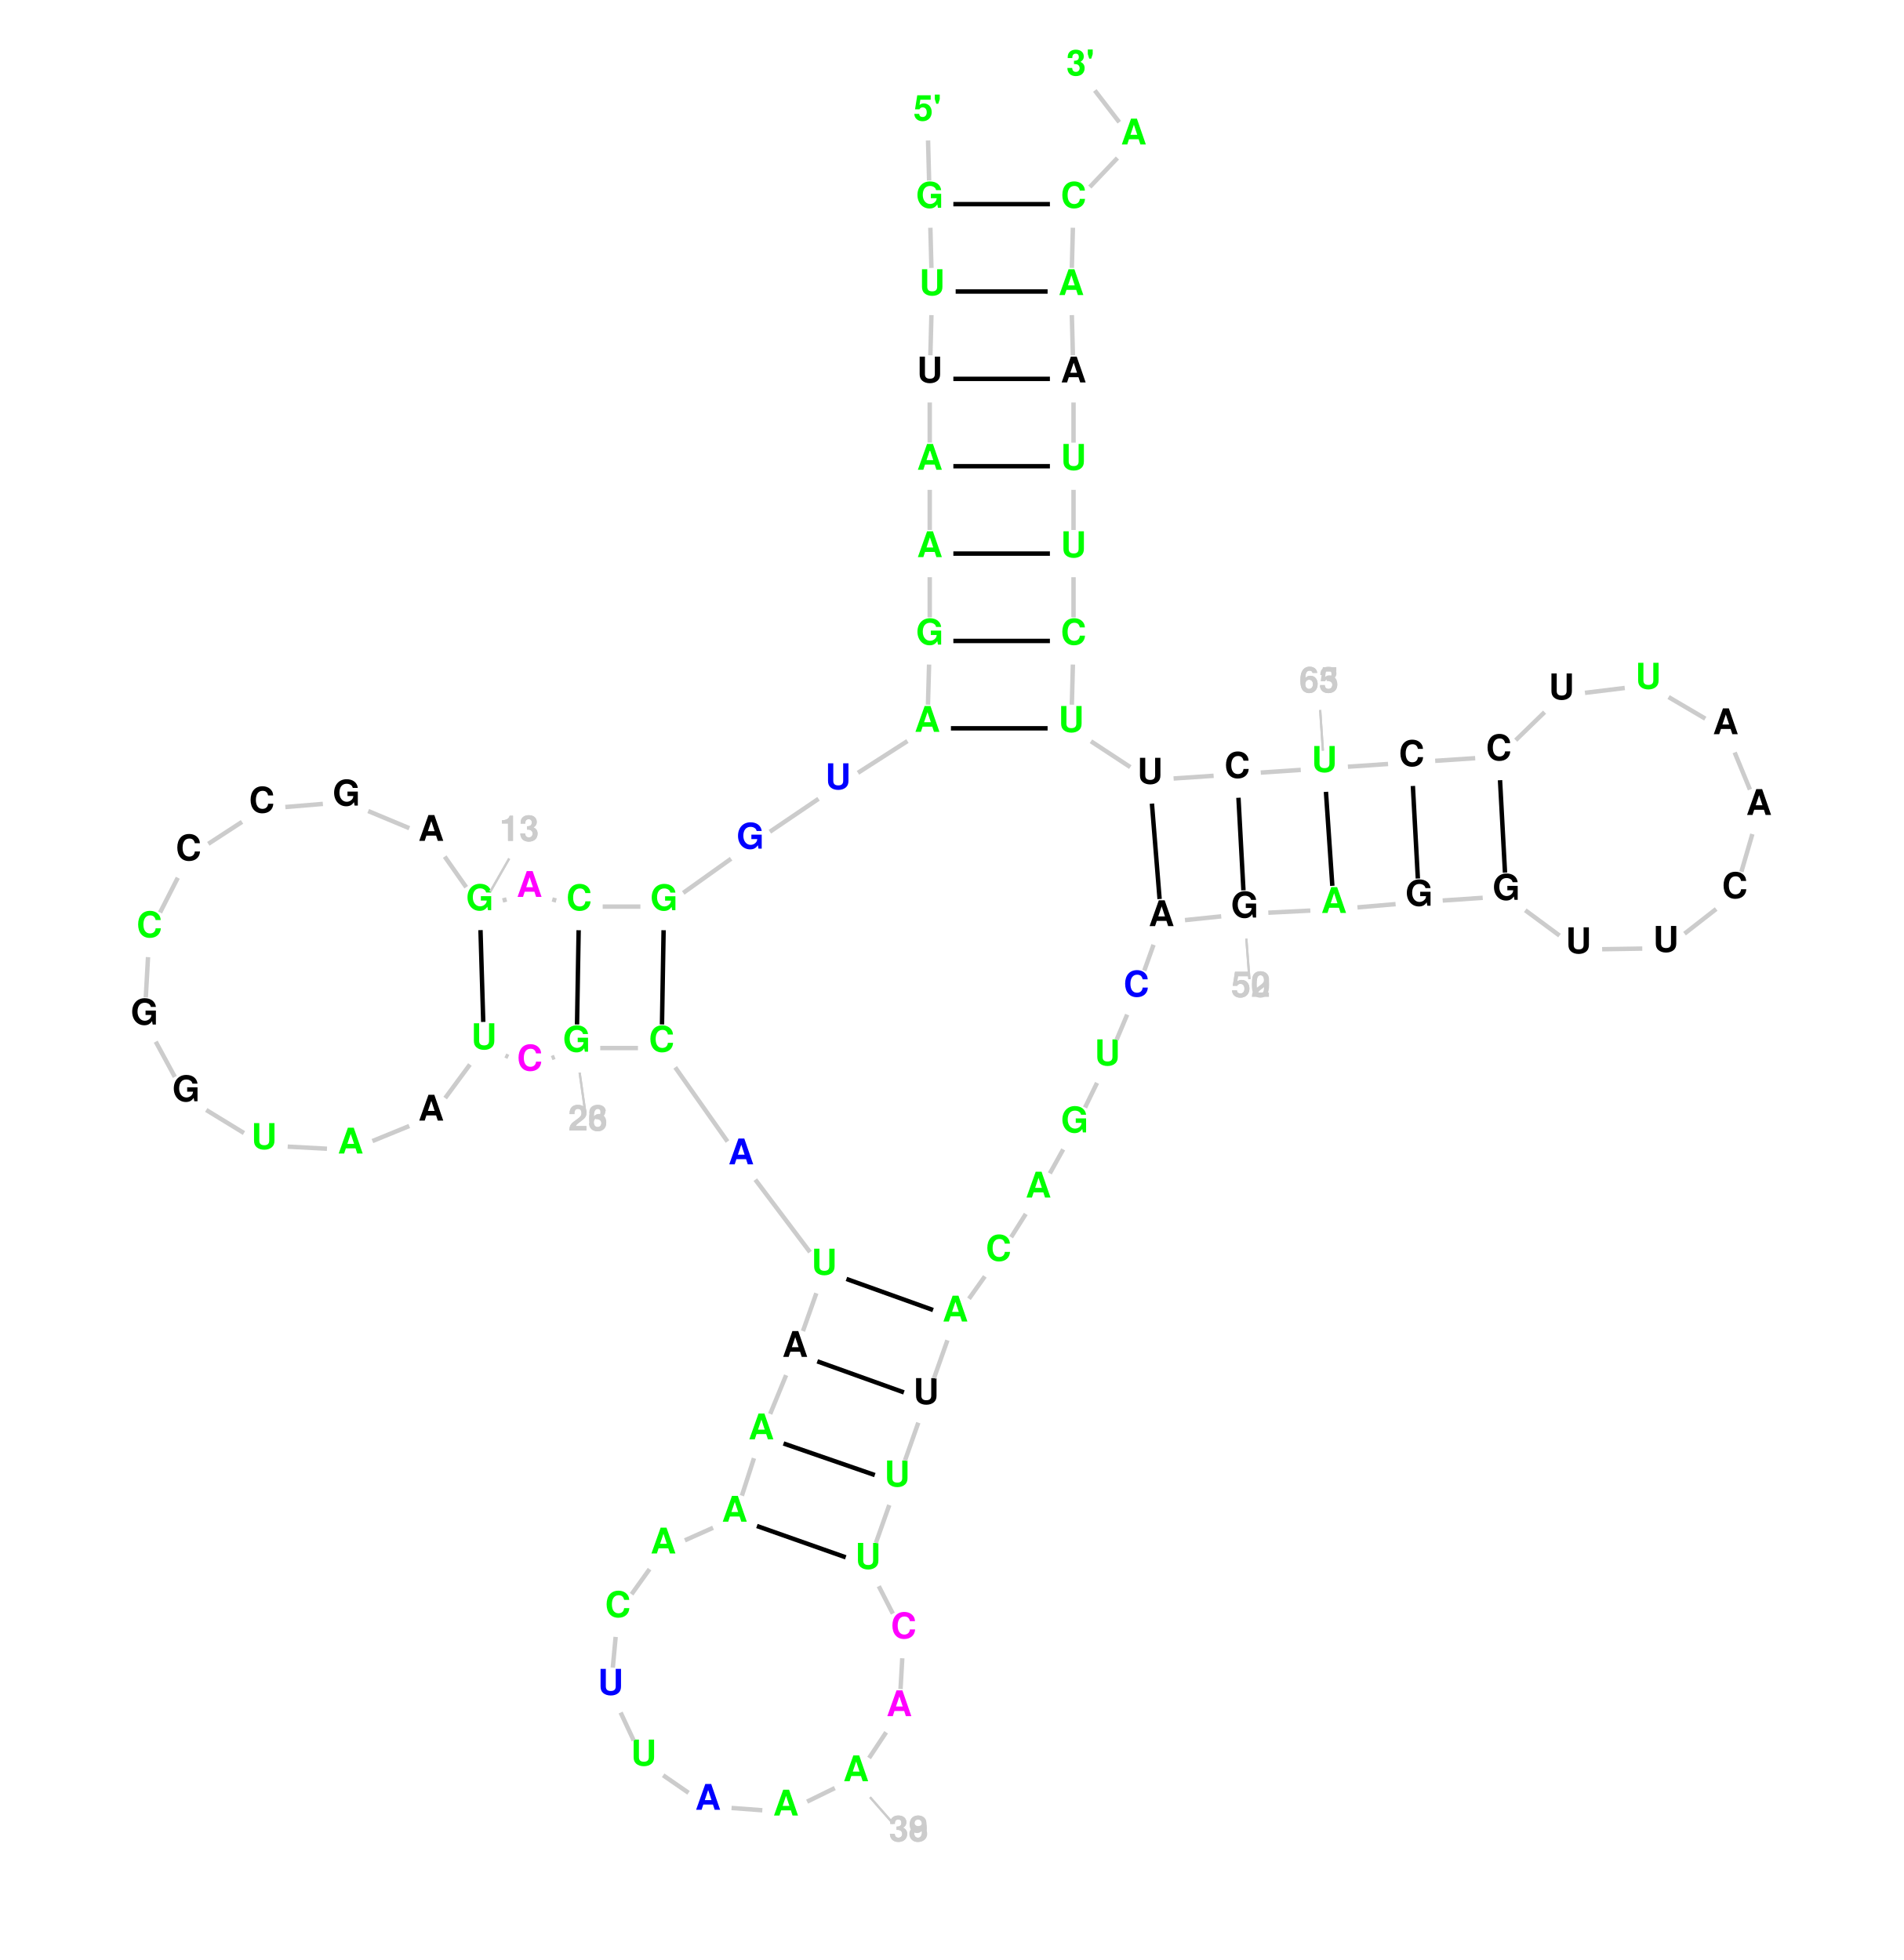
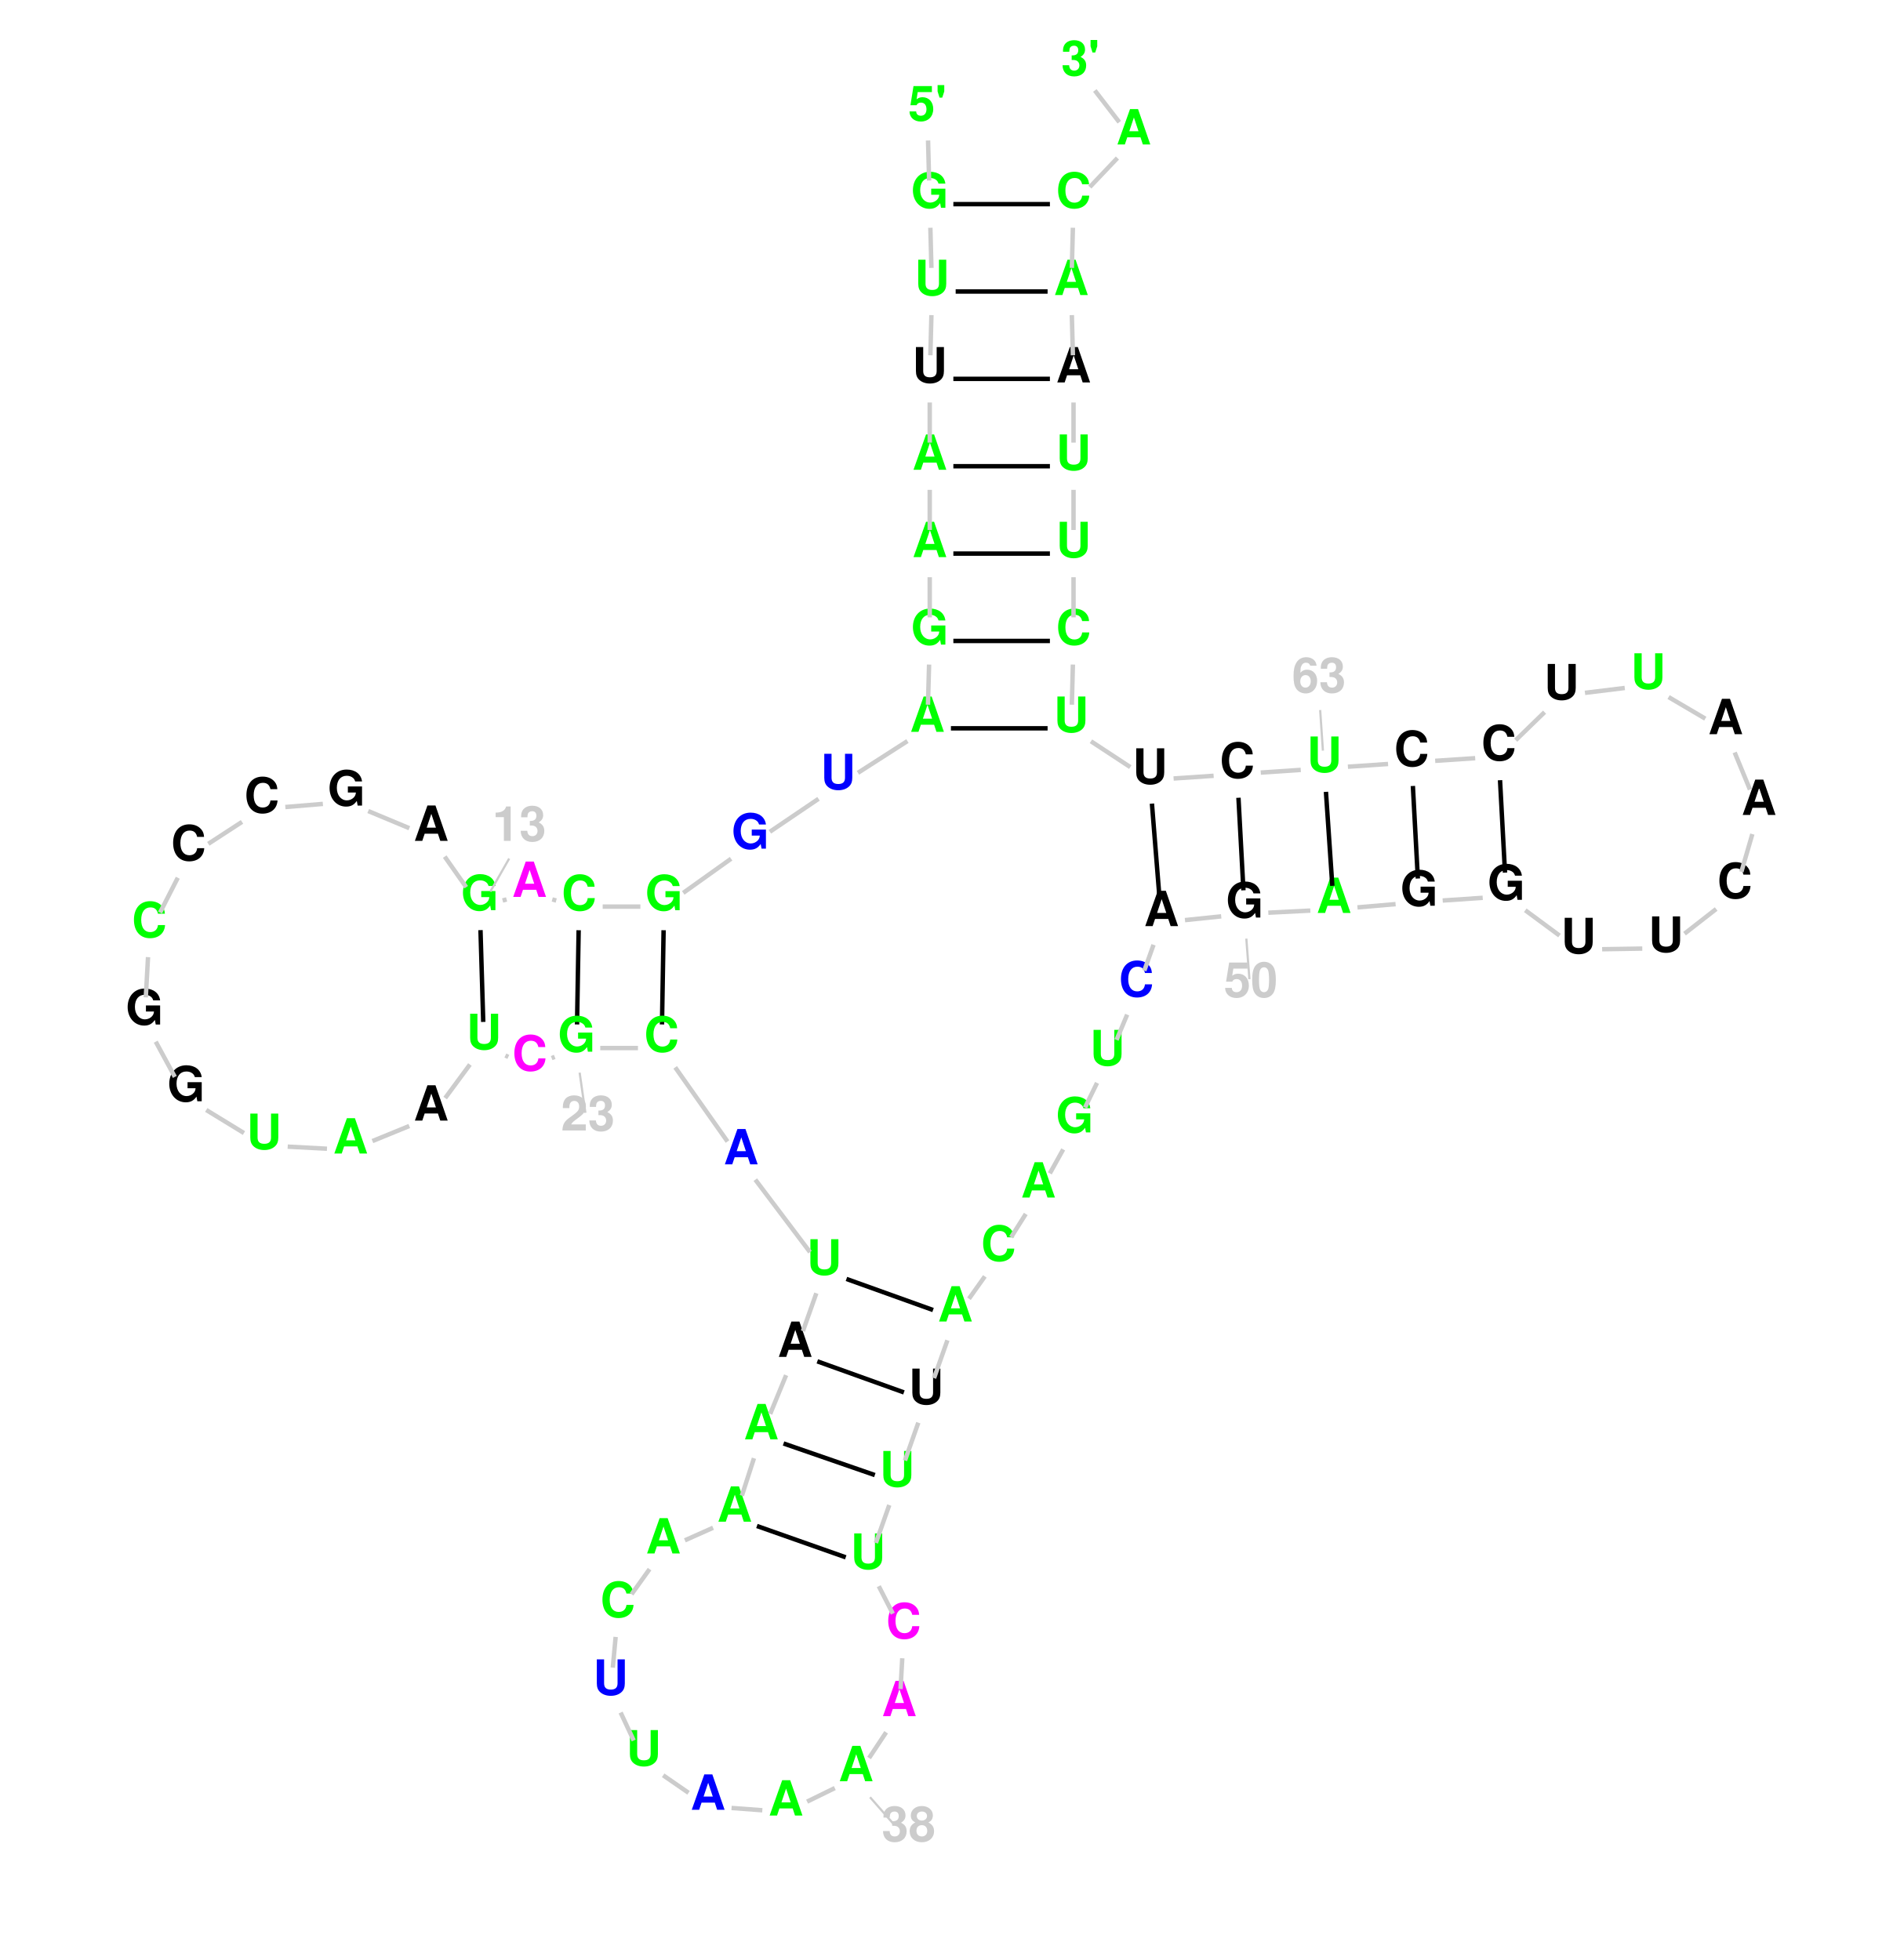
<svg xmlns="http://www.w3.org/2000/svg" width="658.713" height="678.453">
-   <g>
-     <style type="text/css">
+   <g id="r2dt-URS000061A10B_9606-M_LeuTAA">
+     <g>
+       <style type="text/css">

- 
- circle.red {stroke: rgb(255, 0, 255); fill: none; }
- circle.green {stroke: rgb(0, 255, 0); fill: none; }
- circle.blue {stroke: rgb(0, 0, 255); fill: none; }
- circle.black {stroke: rgb(0, 0, 0); fill: none; }
- circle.gray {stroke: rgb(204, 204, 204); fill: none; }
- circle.brown {stroke: rgb(211.65, 104.55, 30.6); fill: none; }
- line.red {stroke: rgb(255, 0, 255); stroke-width: 1.532; }
- line.green {stroke: rgb(0, 255, 0); stroke-width: 1.532; }
- line.blue {stroke: rgb(0, 0, 255); stroke-width: 1.532; }
- line.black {stroke: rgb(0, 0, 0); stroke-width: 1.532; }
- line.gray {stroke: rgb(204, 204, 204); stroke-width: 1.532; }
- line.brown {stroke: rgb(211.65, 104.55, 30.6); stroke-width: 1.532; }
- line {stroke: rgb(0, 0, 0); }
- text.red {fill: rgb(255, 0, 255); font-size: 12.26px; font-weight: bold; font-family: Helvetica; }
- text.green {fill: rgb(0, 255, 0); font-size: 12.26px; font-weight: bold; font-family: Helvetica; }
- text.blue {fill: rgb(0, 0, 255); font-size: 12.26px; font-weight: bold; font-family: Helvetica; }
- text.black {fill: rgb(0, 0, 0); font-size: 12.26px; font-weight: bold; font-family: Helvetica; }
- text.gray {fill: rgb(204, 204, 204); font-size: 12.26px; font-weight: bold; font-family: Helvetica; }
- text.brown {fill: rgb(211.65, 104.55, 30.6); font-size: 12.26px; font-weight: bold; font-family: Helvetica; }
- text {fill: rgb(0, 0, 0); font-size: 12.26px; font-weight: bold; font-family: Helvetica; text-anchor: middle; alignment-baseline: middle; }
- 
- .pseudoknot_connection{stroke-linecap: round; stroke-opacity: 0.2; stroke-width: 1.5; }
- .pseudoknot_segment1{stroke-linecap: round; stroke-opacity: 0.4; stroke-width: 12.26; }
- .pseudoknot_segment2{stroke-linecap: round; stroke-opacity: 0.4; stroke-width: 12.26; }
- line.numbering-line{stroke: rgb(204, 204, 204); stroke-width: 0.766; }
- line.predicted{stroke: rgb(0, 0, 0); stroke-dasharray: 2; }
- polyline{fill: none; stroke-linejoin: round; }
- sequential{visibility: hidden; }
- text.numbering-label{fill: rgb(204, 204, 204); }
+ #r2dt-URS000061A10B_9606-M_LeuTAA circle.red{stroke: rgb(255, 0, 255); fill: none; }#r2dt-URS000061A10B_9606-M_LeuTAA circle.green{stroke: rgb(0, 255, 0); fill: none; }#r2dt-URS000061A10B_9606-M_LeuTAA circle.blue{stroke: rgb(0, 0, 255); fill: none; }#r2dt-URS000061A10B_9606-M_LeuTAA circle.black{stroke: rgb(0, 0, 0); fill: none; }#r2dt-URS000061A10B_9606-M_LeuTAA circle.gray{stroke: rgb(204, 204, 204); fill: none; }#r2dt-URS000061A10B_9606-M_LeuTAA circle.brown{stroke: rgb(211.65, 104.55, 30.6); fill: none; }#r2dt-URS000061A10B_9606-M_LeuTAA line.red{stroke: rgb(255, 0, 255); stroke-width: 1.532; }#r2dt-URS000061A10B_9606-M_LeuTAA line.green{stroke: rgb(0, 255, 0); stroke-width: 1.532; }#r2dt-URS000061A10B_9606-M_LeuTAA line.blue{stroke: rgb(0, 0, 255); stroke-width: 1.532; }#r2dt-URS000061A10B_9606-M_LeuTAA line.black{stroke: rgb(0, 0, 0); stroke-width: 1.532; }#r2dt-URS000061A10B_9606-M_LeuTAA line.gray{stroke: rgb(204, 204, 204); stroke-width: 1.532; }#r2dt-URS000061A10B_9606-M_LeuTAA line.brown{stroke: rgb(211.65, 104.55, 30.6); stroke-width: 1.532; }#r2dt-URS000061A10B_9606-M_LeuTAA line{stroke: rgb(0, 0, 0); }#r2dt-URS000061A10B_9606-M_LeuTAA text.red{fill: rgb(255, 0, 255); font-size: 16.782px; font-weight: bold; font-family: Helvetica; }#r2dt-URS000061A10B_9606-M_LeuTAA text.green{fill: rgb(0, 255, 0); font-size: 16.782px; font-weight: bold; font-family: Helvetica; }#r2dt-URS000061A10B_9606-M_LeuTAA text.blue{fill: rgb(0, 0, 255); font-size: 16.782px; font-weight: bold; font-family: Helvetica; }#r2dt-URS000061A10B_9606-M_LeuTAA text.black{fill: rgb(0, 0, 0); font-size: 16.782px; font-weight: bold; font-family: Helvetica; }#r2dt-URS000061A10B_9606-M_LeuTAA text.gray{fill: rgb(204, 204, 204); font-size: 16.782px; font-weight: bold; font-family: Helvetica; }#r2dt-URS000061A10B_9606-M_LeuTAA text.brown{fill: rgb(211.65, 104.55, 30.6); font-size: 16.782px; font-weight: bold; font-family: Helvetica; }#r2dt-URS000061A10B_9606-M_LeuTAA text{fill: rgb(0, 0, 0); font-size: 16.782px; font-weight: bold; font-family: Helvetica; text-anchor: middle; alignment-baseline: middle; }#r2dt-URS000061A10B_9606-M_LeuTAA .pseudoknot_connection{stroke-linecap: round; stroke-opacity: 0.2; stroke-width: 1.5; }#r2dt-URS000061A10B_9606-M_LeuTAA .pseudoknot_segment1{stroke-linecap: round; stroke-opacity: 0.4; stroke-width: 12.26; }#r2dt-URS000061A10B_9606-M_LeuTAA .pseudoknot_segment2{stroke-linecap: round; stroke-opacity: 0.4; stroke-width: 12.26; }#r2dt-URS000061A10B_9606-M_LeuTAA .sequential{visibility: hidden; }#r2dt-URS000061A10B_9606-M_LeuTAA line.numbering-line{stroke: rgb(204, 204, 204); stroke-width: 0.766; }#r2dt-URS000061A10B_9606-M_LeuTAA line.predicted{stroke: rgb(0, 0, 0); stroke-dasharray: 2; }#r2dt-URS000061A10B_9606-M_LeuTAA polyline{fill: none; stroke-linejoin: round; }#r2dt-URS000061A10B_9606-M_LeuTAA text.numbering-label{fill: rgb(204, 204, 204); }

</style>
-   </g>
-   <g>
-     <text x="320.954" y="41.685" class="green">5'</text>
-   </g>
-   <g>
-     <text x="321.753" y="71.891" class="green">G</text>
-   </g>
-   <g>
-     <line x1="329.926" y1="70.665" x2="363.339" y2="70.665" class="black" />
-   </g>
-   <g>
-     <text x="322.553" y="102.131" class="green">U</text>
-   </g>
-   <g>
-     <line x1="330.726" y1="100.905" x2="362.539" y2="100.905" class="black" />
-   </g>
-   <g>
-     <text x="321.753" y="132.371" class="black">U</text>
-   </g>
-   <g>
-     <line x1="329.926" y1="131.145" x2="363.339" y2="131.145" class="black" />
-   </g>
-   <g>
-     <text x="321.753" y="162.611" class="green">A</text>
-   </g>
-   <g>
-     <line x1="329.926" y1="161.385" x2="363.339" y2="161.385" class="black" />
-   </g>
-   <g>
-     <text x="321.753" y="192.851" class="green">A</text>
-   </g>
-   <g>
-     <line x1="329.926" y1="191.625" x2="363.339" y2="191.625" class="black" />
-   </g>
-   <g>
-     <text x="321.753" y="223.091" class="green">G</text>
-   </g>
-   <g>
-     <line x1="329.926" y1="221.865" x2="363.339" y2="221.865" class="black" />
-   </g>
-   <g>
-     <text x="320.913" y="253.331" class="green">A</text>
-   </g>
-   <g>
-     <line x1="329.086" y1="252.105" x2="362.539" y2="252.105" class="black" />
-   </g>
-   <g>
-     <text x="290.034" y="273.152" class="blue">U</text>
-   </g>
-   <g>
-     <text x="259.655" y="293.729" class="blue">G</text>
-   </g>
-   <g>
-     <text x="229.793" y="315.051" class="green">G</text>
-   </g>
-   <g>
-     <line x1="229.652" y1="321.997" x2="229.093" y2="354.613" class="black" />
-   </g>
-   <g>
-     <text x="200.393" y="315.051" class="green">C</text>
-   </g>
-   <g>
-     <line x1="200.252" y1="321.997" x2="199.693" y2="354.613" class="black" />
-   </g>
-   <g>
-     <text x="183.221" y="310.465" class="red">A</text>
-   </g>
-   <g>
-     <text x="166.04" y="315.017" class="green">G</text>
-   </g>
-   <g>
-     <line x1="166.284" y1="321.961" x2="167.236" y2="353.742" class="black" />
-   </g>
-   <g>
-     <text x="179.708" y="291.057" class="numbering-label sequential">13</text>
-   </g>
-   <g>
-     <text x="179.708" y="291.057" class="numbering-label template">13</text>
-   </g>
-   <g>
-     <line x1="169.685" y1="308.628" x2="176.212" y2="297.187" class="numbering-line sequential" />
-   </g>
-   <g>
-     <line x1="169.685" y1="308.628" x2="176.212" y2="297.187" class="numbering-line template" />
-   </g>
-   <g>
-     <text x="149.2" y="291.057" class="black">A</text>
-   </g>
-   <g>
-     <text x="119.88" y="278.817" class="black">G</text>
-   </g>
-   <g>
-     <text x="90.6" y="281.257" class="black">C</text>
-   </g>
-   <g>
-     <text x="65.24" y="297.777" class="black">C</text>
-   </g>
-   <g>
-     <text x="51.68" y="324.377" class="green">C</text>
-   </g>
-   <g>
-     <text x="50" y="354.617" class="black">G</text>
-   </g>
-   <g>
-     <text x="64.4" y="381.177" class="black">G</text>
-   </g>
-   <g>
-     <text x="91.4" y="397.697" class="green">U</text>
-   </g>
-   <g>
-     <text x="121.32" y="399.297" class="green">A</text>
-   </g>
-   <g>
-     <text x="149.2" y="387.897" class="black">A</text>
-   </g>
-   <g>
-     <text x="167.48" y="363.137" class="green">U</text>
-   </g>
-   <g>
-     <text x="183.327" y="370.534" class="red">C</text>
-   </g>
-   <g>
-     <text x="199.553" y="364.011" class="green">G</text>
-   </g>
-   <g>
-     <text x="203.457" y="391.318" class="numbering-label sequential">26</text>
-   </g>
-   <g>
-     <text x="203.457" y="391.318" class="numbering-label template">23</text>
-   </g>
-   <g>
-     <line x1="200.594" y1="371.293" x2="202.58" y2="385.188" class="numbering-line sequential" />
-   </g>
-   <g>
-     <line x1="200.594" y1="371.293" x2="202.58" y2="385.188" class="numbering-line template" />
-   </g>
-   <g>
-     <text x="228.953" y="364.011" class="green">C</text>
-   </g>
-   <g>
-     <text x="256.473" y="403.043" class="blue">A</text>
-   </g>
-   <g>
-     <text x="285.233" y="441.171" class="green">U</text>
-   </g>
-   <g>
-     <line x1="292.925" y1="442.706" x2="322.9" y2="453.464" class="black" />
-   </g>
-   <g>
-     <text x="275.153" y="469.691" class="black">A</text>
-   </g>
-   <g>
-     <line x1="282.845" y1="471.226" x2="312.82" y2="481.984" class="black" />
-   </g>
-   <g>
-     <text x="263.433" y="498.211" class="green">A</text>
-   </g>
-   <g>
-     <line x1="271.156" y1="499.658" x2="302.749" y2="510.592" class="black" />
-   </g>
-   <g>
-     <text x="254.233" y="526.731" class="green">A</text>
-   </g>
-   <g>
-     <line x1="261.941" y1="528.223" x2="292.685" y2="539.066" class="black" />
-   </g>
-   <g>
-     <text x="229.549" y="537.738" class="green">A</text>
-   </g>
-   <g>
-     <text x="213.808" y="559.707" class="green">C</text>
-   </g>
-   <g>
-     <text x="211.32" y="586.619" class="blue">U</text>
-   </g>
-   <g>
-     <text x="222.768" y="611.101" class="green">U</text>
-   </g>
-   <g>
-     <text x="245.015" y="626.448" class="blue">A</text>
-   </g>
-   <g>
-     <text x="271.967" y="628.453" class="green">A</text>
-   </g>
-   <g>
-     <text x="296.24" y="616.569" class="green">A</text>
-   </g>
-   <g>
-     <text x="314.431" y="637.307" class="numbering-label sequential">39</text>
-   </g>
-   <g>
-     <text x="314.431" y="637.307" class="numbering-label template">38</text>
-   </g>
-   <g>
-     <line x1="301.091" y1="622.099" x2="309.054" y2="631.177" class="numbering-line sequential" />
-   </g>
-   <g>
-     <line x1="301.091" y1="622.099" x2="309.054" y2="631.177" class="numbering-line template" />
-   </g>
-   <g>
-     <text x="311.186" y="594.051" class="red">A</text>
-   </g>
-   <g>
-     <text x="312.709" y="567.068" class="red">C</text>
-   </g>
-   <g>
-     <text x="300.393" y="543.011" class="green">U</text>
-   </g>
-   <g>
-     <text x="310.473" y="514.491" class="green">U</text>
-   </g>
-   <g>
-     <text x="320.513" y="485.971" class="black">U</text>
-   </g>
-   <g>
-     <text x="330.593" y="457.451" class="green">A</text>
-   </g>
-   <g>
-     <text x="345.557" y="436.384" class="green">C</text>
-   </g>
-   <g>
-     <text x="359.345" y="414.529" class="green">A</text>
-   </g>
-   <g>
-     <text x="371.914" y="391.952" class="green">G</text>
-   </g>
-   <g>
-     <text x="383.227" y="368.719" class="green">U</text>
-   </g>
-   <g>
-     <text x="393.25" y="344.902" class="blue">C</text>
-   </g>
-   <g>
-     <text x="401.953" y="320.571" class="black">A</text>
-   </g>
-   <g>
-     <line x1="401.298" y1="311.198" x2="398.647" y2="278.172" class="black" />
-   </g>
-   <g>
-     <text x="430.753" y="317.571" class="black">G</text>
-   </g>
-   <g>
-     <line x1="430.314" y1="308.183" x2="428.591" y2="276.146" class="black" />
-   </g>
-   <g>
-     <text x="432.854" y="345.075" class="numbering-label sequential">52</text>
-   </g>
-   <g>
-     <text x="432.854" y="345.075" class="numbering-label template">50</text>
-   </g>
-   <g>
-     <line x1="431.313" y1="324.905" x2="432.386" y2="338.945" class="numbering-line sequential" />
-   </g>
-   <g>
-     <line x1="431.313" y1="324.905" x2="432.386" y2="338.945" class="numbering-line template" />
-   </g>
-   <g>
-     <text x="461.633" y="316.011" class="green">A</text>
-   </g>
-   <g>
-     <line x1="461.078" y1="306.63" x2="458.867" y2="274.099" class="black" />
-   </g>
-   <g>
-     <text x="491.113" y="313.491" class="black">G</text>
-   </g>
-   <g>
-     <line x1="490.674" y1="304.103" x2="488.951" y2="272.066" class="black" />
-   </g>
-   <g>
-     <text x="521.273" y="311.451" class="black">G</text>
-   </g>
-   <g>
-     <line x1="520.833" y1="302.063" x2="519.112" y2="270.066" class="black" />
-   </g>
-   <g>
-     <text x="546.273" y="329.931" class="black">U</text>
-   </g>
-   <g>
-     <text x="576.513" y="329.451" class="black">U</text>
-   </g>
-   <g>
-     <text x="600.353" y="310.851" class="black">C</text>
-   </g>
-   <g>
-     <text x="608.713" y="282.091" class="black">A</text>
-   </g>
-   <g>
-     <text x="597.193" y="254.131" class="black">A</text>
-   </g>
-   <g>
-     <text x="570.393" y="238.371" class="green">U</text>
-   </g>
-   <g>
-     <text x="540.393" y="242.051" class="black">U</text>
-   </g>
-   <g>
-     <text x="518.673" y="263.131" class="black">C</text>
-   </g>
-   <g>
-     <text x="488.513" y="265.131" class="black">C</text>
-   </g>
-   <g>
-     <text x="458.313" y="267.171" class="green">U</text>
-   </g>
-   <g>
-     <text x="456.452" y="239.649" class="numbering-label sequential">65</text>
-   </g>
-   <g>
-     <text x="456.452" y="239.649" class="numbering-label template">63</text>
-   </g>
-   <g>
-     <line x1="457.817" y1="259.831" x2="456.867" y2="245.779" class="numbering-line sequential" />
-   </g>
-   <g>
-     <line x1="457.817" y1="259.831" x2="456.867" y2="245.779" class="numbering-line template" />
-   </g>
-   <g>
-     <text x="428.153" y="269.211" class="black">C</text>
-   </g>
-   <g>
-     <text x="397.993" y="271.251" class="black">U</text>
-   </g>
-   <g>
-     <text x="370.713" y="253.331" class="green">U</text>
-   </g>
-   <g>
-     <text x="371.513" y="223.091" class="green">C</text>
-   </g>
-   <g>
-     <text x="371.513" y="192.851" class="green">U</text>
-   </g>
-   <g>
-     <text x="371.513" y="162.611" class="green">U</text>
-   </g>
-   <g>
-     <text x="371.513" y="132.371" class="black">A</text>
-   </g>
-   <g>
-     <text x="370.713" y="102.131" class="green">A</text>
-   </g>
-   <g>
-     <text x="371.513" y="71.891" class="green">C</text>
-   </g>
-   <g>
-     <text x="392.34" y="50" class="green">A</text>
-   </g>
-   <g>
-     <text x="373.892" y="26.07" class="green">3'</text>
-   </g>
-   <g>
-     <line x1="321.17" y1="48.63" x2="321.536" y2="62.494" class="gray" />
-   </g>
-   <g>
-     <line x1="321.969" y1="78.835" x2="322.336" y2="92.734" class="gray" />
-   </g>
-   <g>
-     <line x1="322.336" y1="109.075" x2="321.969" y2="122.974" class="gray" />
-   </g>
-   <g>
-     <line x1="321.753" y1="139.318" x2="321.753" y2="153.211" class="gray" />
-   </g>
-   <g>
-     <line x1="321.753" y1="169.558" x2="321.753" y2="183.451" class="gray" />
-   </g>
-   <g>
-     <line x1="321.753" y1="199.798" x2="321.753" y2="213.691" class="gray" />
-   </g>
-   <g>
-     <line x1="321.526" y1="230.035" x2="321.14" y2="243.934" class="gray" />
-   </g>
-   <g>
-     <line x1="314.034" y1="256.52" x2="296.913" y2="267.511" class="gray" />
-   </g>
-   <g>
-     <line x1="283.267" y1="276.509" x2="266.422" y2="287.92" class="gray" />
-   </g>
-   <g>
-     <line x1="253.003" y1="297.253" x2="236.444" y2="309.075" class="gray" />
-   </g>
-   <g>
-     <line x1="221.619" y1="313.825" x2="208.566" y2="313.825" class="gray" />
-   </g>
-   <g>
-     <line x1="192.496" y1="311.716" x2="191.117" y2="311.348" class="gray" />
-   </g>
-   <g>
-     <line x1="175.32" y1="311.332" x2="173.941" y2="311.698" class="gray" />
-   </g>
-   <g>
-     <line x1="161.34" y1="307.105" x2="153.9" y2="296.518" class="gray" />
-   </g>
-   <g>
-     <line x1="141.658" y1="286.683" x2="127.422" y2="280.74" class="gray" />
-   </g>
-   <g>
-     <line x1="111.735" y1="278.27" x2="98.745" y2="279.353" class="gray" />
-   </g>
-   <g>
-     <line x1="83.752" y1="284.493" x2="72.088" y2="292.09" class="gray" />
-   </g>
-   <g>
-     <line x1="61.528" y1="303.833" x2="55.392" y2="315.87" class="gray" />
-   </g>
-   <g>
-     <line x1="51.227" y1="331.312" x2="50.453" y2="345.231" class="gray" />
-   </g>
-   <g>
-     <line x1="53.896" y1="360.577" x2="60.504" y2="372.766" class="gray" />
-   </g>
-   <g>
-     <line x1="71.372" y1="384.217" x2="84.428" y2="392.206" class="gray" />
-   </g>
-   <g>
-     <line x1="99.562" y1="396.908" x2="113.158" y2="397.635" class="gray" />
-   </g>
-   <g>
-     <line x1="128.885" y1="394.978" x2="141.635" y2="389.765" class="gray" />
-   </g>
-   <g>
-     <line x1="154.055" y1="380.096" x2="162.625" y2="368.487" class="gray" />
-   </g>
-   <g>
-     <line x1="174.886" y1="365.368" x2="175.921" y2="365.851" class="gray" />
-   </g>
-   <g>
-     <line x1="190.91" y1="366.259" x2="191.969" y2="365.833" class="gray" />
-   </g>
-   <g>
-     <line x1="207.726" y1="362.785" x2="220.779" y2="362.785" class="gray" />
-   </g>
-   <g>
-     <line x1="233.662" y1="369.465" x2="251.763" y2="395.137" class="gray" />
-   </g>
-   <g>
-     <line x1="261.394" y1="408.342" x2="280.311" y2="433.42" class="gray" />
-   </g>
-   <g>
-     <line x1="282.509" y1="447.651" x2="277.876" y2="460.758" class="gray" />
-   </g>
-   <g>
-     <line x1="272.046" y1="476.025" x2="266.539" y2="489.425" class="gray" />
-   </g>
-   <g>
-     <line x1="260.923" y1="504.763" x2="256.742" y2="517.726" class="gray" />
-   </g>
-   <g>
-     <line x1="246.768" y1="528.834" x2="237.014" y2="533.183" class="gray" />
-   </g>
-   <g>
-     <line x1="224.789" y1="543.156" x2="218.568" y2="551.838" class="gray" />
-   </g>
-   <g>
-     <line x1="213.055" y1="566.62" x2="212.072" y2="577.255" class="gray" />
-   </g>
-   <g>
-     <line x1="214.782" y1="592.797" x2="219.306" y2="602.472" class="gray" />
-   </g>
-   <g>
-     <line x1="229.496" y1="614.516" x2="238.287" y2="620.581" class="gray" />
-   </g>
-   <g>
-     <line x1="253.166" y1="625.828" x2="263.816" y2="626.621" class="gray" />
-   </g>
-   <g>
-     <line x1="279.308" y1="623.633" x2="288.9" y2="618.937" class="gray" />
-   </g>
-   <g>
-     <line x1="300.76" y1="608.533" x2="306.666" y2="599.635" class="gray" />
-   </g>
-   <g>
-     <line x1="311.646" y1="584.665" x2="312.248" y2="574.002" class="gray" />
-   </g>
-   <g>
-     <line x1="308.984" y1="558.566" x2="304.117" y2="549.06" class="gray" />
-   </g>
-   <g>
-     <line x1="303.116" y1="534.078" x2="307.749" y2="520.971" class="gray" />
-   </g>
-   <g>
-     <line x1="313.187" y1="505.555" x2="317.799" y2="492.454" class="gray" />
-   </g>
-   <g>
-     <line x1="323.236" y1="477.038" x2="327.869" y2="463.931" class="gray" />
-   </g>
-   <g>
-     <line x1="335.326" y1="449.561" x2="340.824" y2="441.821" class="gray" />
-   </g>
-   <g>
-     <line x1="349.918" y1="428.246" x2="354.984" y2="420.216" class="gray" />
-   </g>
-   <g>
-     <line x1="363.32" y1="406.162" x2="367.938" y2="397.867" class="gray" />
-   </g>
-   <g>
-     <line x1="375.492" y1="383.377" x2="379.649" y2="374.842" class="gray" />
-   </g>
-   <g>
-     <line x1="386.397" y1="359.96" x2="390.08" y2="351.209" class="gray" />
-   </g>
-   <g>
-     <line x1="396.003" y1="335.98" x2="399.2" y2="327.041" class="gray" />
-   </g>
-   <g>
-     <line x1="410.082" y1="318.498" x2="422.623" y2="317.191" class="gray" />
-   </g>
-   <g>
-     <line x1="438.916" y1="315.932" x2="453.47" y2="315.197" class="gray" />
-   </g>
-   <g>
-     <line x1="469.776" y1="314.089" x2="482.969" y2="312.961" class="gray" />
-   </g>
-   <g>
-     <line x1="499.267" y1="311.713" x2="513.118" y2="310.776" class="gray" />
-   </g>
-   <g>
-     <line x1="527.845" y1="315.083" x2="539.7" y2="323.846" class="gray" />
-   </g>
-   <g>
-     <line x1="554.445" y1="328.575" x2="568.34" y2="328.354" class="gray" />
-   </g>
-   <g>
-     <line x1="582.957" y1="323.197" x2="593.909" y2="314.652" class="gray" />
-   </g>
-   <g>
-     <line x1="602.634" y1="301.776" x2="606.431" y2="288.713" class="gray" />
-   </g>
-   <g>
-     <line x1="605.599" y1="273.308" x2="600.306" y2="260.462" class="gray" />
-   </g>
-   <g>
-     <line x1="590.147" y1="248.762" x2="577.438" y2="241.288" class="gray" />
-   </g>
-   <g>
-     <line x1="562.28" y1="238.14" x2="548.505" y2="239.83" class="gray" />
-   </g>
-   <g>
-     <line x1="534.527" y1="246.517" x2="524.538" y2="256.212" class="gray" />
-   </g>
-   <g>
-     <line x1="510.517" y1="262.445" x2="496.668" y2="263.364" class="gray" />
-   </g>
-   <g>
-     <line x1="480.358" y1="264.456" x2="466.467" y2="265.394" class="gray" />
-   </g>
-   <g>
-     <line x1="450.158" y1="266.496" x2="436.307" y2="267.433" class="gray" />
-   </g>
-   <g>
-     <line x1="419.998" y1="268.536" x2="406.147" y2="269.473" class="gray" />
-   </g>
-   <g>
-     <line x1="391.161" y1="265.537" x2="377.544" y2="256.592" class="gray" />
-   </g>
-   <g>
-     <line x1="370.929" y1="243.934" x2="371.296" y2="230.035" class="gray" />
-   </g>
-   <g>
-     <line x1="371.513" y1="213.691" x2="371.513" y2="199.798" class="gray" />
-   </g>
-   <g>
-     <line x1="371.513" y1="183.451" x2="371.513" y2="169.558" class="gray" />
-   </g>
-   <g>
-     <line x1="371.513" y1="153.211" x2="371.513" y2="139.318" class="gray" />
-   </g>
-   <g>
-     <line x1="371.296" y1="122.974" x2="370.929" y2="109.075" class="gray" />
-   </g>
-   <g>
-     <line x1="370.929" y1="92.734" x2="371.296" y2="78.835" class="gray" />
-   </g>
-   <g>
-     <line x1="377.146" y1="64.743" x2="386.706" y2="54.695" class="gray" />
-   </g>
-   <g>
-     <line x1="387.35" y1="42.301" x2="378.882" y2="31.317" class="gray" />
+     </g>
+     <g>
+       <text x="320.954" y="41.685" class="green">5'</text>
+     </g>
+     <g>
+       <text x="321.753" y="71.891" class="green">G</text>
+     </g>
+     <g>
+       <line x1="329.926" y1="70.665" x2="363.339" y2="70.665" class="black" />
+     </g>
+     <g>
+       <text x="322.553" y="102.131" class="green">U</text>
+     </g>
+     <g>
+       <line x1="330.726" y1="100.905" x2="362.539" y2="100.905" class="black" />
+     </g>
+     <g>
+       <text x="321.753" y="132.371" class="black">U</text>
+     </g>
+     <g>
+       <line x1="329.926" y1="131.145" x2="363.339" y2="131.145" class="black" />
+     </g>
+     <g>
+       <text x="321.753" y="162.611" class="green">A</text>
+     </g>
+     <g>
+       <line x1="329.926" y1="161.385" x2="363.339" y2="161.385" class="black" />
+     </g>
+     <g>
+       <text x="321.753" y="192.851" class="green">A</text>
+     </g>
+     <g>
+       <line x1="329.926" y1="191.625" x2="363.339" y2="191.625" class="black" />
+     </g>
+     <g>
+       <text x="321.753" y="223.091" class="green">G</text>
+     </g>
+     <g>
+       <line x1="329.926" y1="221.865" x2="363.339" y2="221.865" class="black" />
+     </g>
+     <g>
+       <text x="320.913" y="253.331" class="green">A</text>
+     </g>
+     <g>
+       <line x1="329.086" y1="252.105" x2="362.539" y2="252.105" class="black" />
+     </g>
+     <g>
+       <text x="290.034" y="273.152" class="blue">U</text>
+     </g>
+     <g>
+       <text x="259.655" y="293.729" class="blue">G</text>
+     </g>
+     <g>
+       <text x="229.793" y="315.051" class="green">G</text>
+     </g>
+     <g>
+       <line x1="229.652" y1="321.997" x2="229.093" y2="354.613" class="black" />
+     </g>
+     <g>
+       <text x="200.393" y="315.051" class="green">C</text>
+     </g>
+     <g>
+       <line x1="200.252" y1="321.997" x2="199.693" y2="354.613" class="black" />
+     </g>
+     <g>
+       <text x="183.221" y="310.465" class="red">A</text>
+     </g>
+     <g>
+       <text x="166.04" y="315.017" class="green">G</text>
+     </g>
+     <g>
+       <line x1="166.284" y1="321.961" x2="167.236" y2="353.742" class="black" />
+     </g>
+     <g>
+       <text x="179.708" y="291.057" class="numbering-label sequential">13</text>
+     </g>
+     <g>
+       <text x="179.708" y="291.057" class="numbering-label template">13</text>
+     </g>
+     <g>
+       <line x1="169.685" y1="308.628" x2="176.212" y2="297.187" class="numbering-line sequential" />
+     </g>
+     <g>
+       <line x1="169.685" y1="308.628" x2="176.212" y2="297.187" class="numbering-line template" />
+     </g>
+     <g>
+       <text x="149.2" y="291.057" class="black">A</text>
+     </g>
+     <g>
+       <text x="119.88" y="278.817" class="black">G</text>
+     </g>
+     <g>
+       <text x="90.6" y="281.257" class="black">C</text>
+     </g>
+     <g>
+       <text x="65.24" y="297.777" class="black">C</text>
+     </g>
+     <g>
+       <text x="51.68" y="324.377" class="green">C</text>
+     </g>
+     <g>
+       <text x="50" y="354.617" class="black">G</text>
+     </g>
+     <g>
+       <text x="64.4" y="381.177" class="black">G</text>
+     </g>
+     <g>
+       <text x="91.4" y="397.697" class="green">U</text>
+     </g>
+     <g>
+       <text x="121.32" y="399.297" class="green">A</text>
+     </g>
+     <g>
+       <text x="149.2" y="387.897" class="black">A</text>
+     </g>
+     <g>
+       <text x="167.48" y="363.137" class="green">U</text>
+     </g>
+     <g>
+       <text x="183.327" y="370.534" class="red">C</text>
+     </g>
+     <g>
+       <text x="199.553" y="364.011" class="green">G</text>
+     </g>
+     <g>
+       <text x="203.457" y="391.318" class="numbering-label sequential">26</text>
+     </g>
+     <g>
+       <text x="203.457" y="391.318" class="numbering-label template">23</text>
+     </g>
+     <g>
+       <line x1="200.594" y1="371.293" x2="202.58" y2="385.188" class="numbering-line sequential" />
+     </g>
+     <g>
+       <line x1="200.594" y1="371.293" x2="202.58" y2="385.188" class="numbering-line template" />
+     </g>
+     <g>
+       <text x="228.953" y="364.011" class="green">C</text>
+     </g>
+     <g>
+       <text x="256.473" y="403.043" class="blue">A</text>
+     </g>
+     <g>
+       <text x="285.233" y="441.171" class="green">U</text>
+     </g>
+     <g>
+       <line x1="292.925" y1="442.706" x2="322.9" y2="453.464" class="black" />
+     </g>
+     <g>
+       <text x="275.153" y="469.691" class="black">A</text>
+     </g>
+     <g>
+       <line x1="282.845" y1="471.226" x2="312.82" y2="481.984" class="black" />
+     </g>
+     <g>
+       <text x="263.433" y="498.211" class="green">A</text>
+     </g>
+     <g>
+       <line x1="271.156" y1="499.658" x2="302.749" y2="510.592" class="black" />
+     </g>
+     <g>
+       <text x="254.233" y="526.731" class="green">A</text>
+     </g>
+     <g>
+       <line x1="261.941" y1="528.223" x2="292.685" y2="539.066" class="black" />
+     </g>
+     <g>
+       <text x="229.549" y="537.738" class="green">A</text>
+     </g>
+     <g>
+       <text x="213.808" y="559.707" class="green">C</text>
+     </g>
+     <g>
+       <text x="211.32" y="586.619" class="blue">U</text>
+     </g>
+     <g>
+       <text x="222.768" y="611.101" class="green">U</text>
+     </g>
+     <g>
+       <text x="245.015" y="626.448" class="blue">A</text>
+     </g>
+     <g>
+       <text x="271.967" y="628.453" class="green">A</text>
+     </g>
+     <g>
+       <text x="296.24" y="616.569" class="green">A</text>
+     </g>
+     <g>
+       <text x="314.431" y="637.307" class="numbering-label sequential">39</text>
+     </g>
+     <g>
+       <text x="314.431" y="637.307" class="numbering-label template">38</text>
+     </g>
+     <g>
+       <line x1="301.091" y1="622.099" x2="309.054" y2="631.177" class="numbering-line sequential" />
+     </g>
+     <g>
+       <line x1="301.091" y1="622.099" x2="309.054" y2="631.177" class="numbering-line template" />
+     </g>
+     <g>
+       <text x="311.186" y="594.051" class="red">A</text>
+     </g>
+     <g>
+       <text x="312.709" y="567.068" class="red">C</text>
+     </g>
+     <g>
+       <text x="300.393" y="543.011" class="green">U</text>
+     </g>
+     <g>
+       <text x="310.473" y="514.491" class="green">U</text>
+     </g>
+     <g>
+       <text x="320.513" y="485.971" class="black">U</text>
+     </g>
+     <g>
+       <text x="330.593" y="457.451" class="green">A</text>
+     </g>
+     <g>
+       <text x="345.557" y="436.384" class="green">C</text>
+     </g>
+     <g>
+       <text x="359.345" y="414.529" class="green">A</text>
+     </g>
+     <g>
+       <text x="371.914" y="391.952" class="green">G</text>
+     </g>
+     <g>
+       <text x="383.227" y="368.719" class="green">U</text>
+     </g>
+     <g>
+       <text x="393.25" y="344.902" class="blue">C</text>
+     </g>
+     <g>
+       <text x="401.953" y="320.571" class="black">A</text>
+     </g>
+     <g>
+       <line x1="401.298" y1="311.198" x2="398.647" y2="278.172" class="black" />
+     </g>
+     <g>
+       <text x="430.753" y="317.571" class="black">G</text>
+     </g>
+     <g>
+       <line x1="430.314" y1="308.183" x2="428.591" y2="276.146" class="black" />
+     </g>
+     <g>
+       <text x="432.854" y="345.075" class="numbering-label sequential">52</text>
+     </g>
+     <g>
+       <text x="432.854" y="345.075" class="numbering-label template">50</text>
+     </g>
+     <g>
+       <line x1="431.313" y1="324.905" x2="432.386" y2="338.945" class="numbering-line sequential" />
+     </g>
+     <g>
+       <line x1="431.313" y1="324.905" x2="432.386" y2="338.945" class="numbering-line template" />
+     </g>
+     <g>
+       <text x="461.633" y="316.011" class="green">A</text>
+     </g>
+     <g>
+       <line x1="461.078" y1="306.63" x2="458.867" y2="274.099" class="black" />
+     </g>
+     <g>
+       <text x="491.113" y="313.491" class="black">G</text>
+     </g>
+     <g>
+       <line x1="490.674" y1="304.103" x2="488.951" y2="272.066" class="black" />
+     </g>
+     <g>
+       <text x="521.273" y="311.451" class="black">G</text>
+     </g>
+     <g>
+       <line x1="520.833" y1="302.063" x2="519.112" y2="270.066" class="black" />
+     </g>
+     <g>
+       <text x="546.273" y="329.931" class="black">U</text>
+     </g>
+     <g>
+       <text x="576.513" y="329.451" class="black">U</text>
+     </g>
+     <g>
+       <text x="600.353" y="310.851" class="black">C</text>
+     </g>
+     <g>
+       <text x="608.713" y="282.091" class="black">A</text>
+     </g>
+     <g>
+       <text x="597.193" y="254.131" class="black">A</text>
+     </g>
+     <g>
+       <text x="570.393" y="238.371" class="green">U</text>
+     </g>
+     <g>
+       <text x="540.393" y="242.051" class="black">U</text>
+     </g>
+     <g>
+       <text x="518.673" y="263.131" class="black">C</text>
+     </g>
+     <g>
+       <text x="488.513" y="265.131" class="black">C</text>
+     </g>
+     <g>
+       <text x="458.313" y="267.171" class="green">U</text>
+     </g>
+     <g>
+       <text x="456.452" y="239.649" class="numbering-label sequential">65</text>
+     </g>
+     <g>
+       <text x="456.452" y="239.649" class="numbering-label template">63</text>
+     </g>
+     <g>
+       <line x1="457.817" y1="259.831" x2="456.867" y2="245.779" class="numbering-line sequential" />
+     </g>
+     <g>
+       <line x1="457.817" y1="259.831" x2="456.867" y2="245.779" class="numbering-line template" />
+     </g>
+     <g>
+       <text x="428.153" y="269.211" class="black">C</text>
+     </g>
+     <g>
+       <text x="397.993" y="271.251" class="black">U</text>
+     </g>
+     <g>
+       <text x="370.713" y="253.331" class="green">U</text>
+     </g>
+     <g>
+       <text x="371.513" y="223.091" class="green">C</text>
+     </g>
+     <g>
+       <text x="371.513" y="192.851" class="green">U</text>
+     </g>
+     <g>
+       <text x="371.513" y="162.611" class="green">U</text>
+     </g>
+     <g>
+       <text x="371.513" y="132.371" class="black">A</text>
+     </g>
+     <g>
+       <text x="370.713" y="102.131" class="green">A</text>
+     </g>
+     <g>
+       <text x="371.513" y="71.891" class="green">C</text>
+     </g>
+     <g>
+       <text x="392.34" y="50" class="green">A</text>
+     </g>
+     <g>
+       <text x="373.892" y="26.07" class="green">3'</text>
+     </g>
+     <g>
+       <line x1="321.17" y1="48.63" x2="321.536" y2="62.494" class="gray" />
+     </g>
+     <g>
+       <line x1="321.969" y1="78.835" x2="322.336" y2="92.734" class="gray" />
+     </g>
+     <g>
+       <line x1="322.336" y1="109.075" x2="321.969" y2="122.974" class="gray" />
+     </g>
+     <g>
+       <line x1="321.753" y1="139.318" x2="321.753" y2="153.211" class="gray" />
+     </g>
+     <g>
+       <line x1="321.753" y1="169.558" x2="321.753" y2="183.451" class="gray" />
+     </g>
+     <g>
+       <line x1="321.753" y1="199.798" x2="321.753" y2="213.691" class="gray" />
+     </g>
+     <g>
+       <line x1="321.526" y1="230.035" x2="321.14" y2="243.934" class="gray" />
+     </g>
+     <g>
+       <line x1="314.034" y1="256.52" x2="296.913" y2="267.511" class="gray" />
+     </g>
+     <g>
+       <line x1="283.267" y1="276.509" x2="266.422" y2="287.92" class="gray" />
+     </g>
+     <g>
+       <line x1="253.003" y1="297.253" x2="236.444" y2="309.075" class="gray" />
+     </g>
+     <g>
+       <line x1="221.619" y1="313.825" x2="208.566" y2="313.825" class="gray" />
+     </g>
+     <g>
+       <line x1="192.496" y1="311.716" x2="191.117" y2="311.348" class="gray" />
+     </g>
+     <g>
+       <line x1="175.32" y1="311.332" x2="173.941" y2="311.698" class="gray" />
+     </g>
+     <g>
+       <line x1="161.34" y1="307.105" x2="153.9" y2="296.518" class="gray" />
+     </g>
+     <g>
+       <line x1="141.658" y1="286.683" x2="127.422" y2="280.74" class="gray" />
+     </g>
+     <g>
+       <line x1="111.735" y1="278.27" x2="98.745" y2="279.353" class="gray" />
+     </g>
+     <g>
+       <line x1="83.752" y1="284.493" x2="72.088" y2="292.09" class="gray" />
+     </g>
+     <g>
+       <line x1="61.528" y1="303.833" x2="55.392" y2="315.87" class="gray" />
+     </g>
+     <g>
+       <line x1="51.227" y1="331.312" x2="50.453" y2="345.231" class="gray" />
+     </g>
+     <g>
+       <line x1="53.896" y1="360.577" x2="60.504" y2="372.766" class="gray" />
+     </g>
+     <g>
+       <line x1="71.372" y1="384.217" x2="84.428" y2="392.206" class="gray" />
+     </g>
+     <g>
+       <line x1="99.562" y1="396.908" x2="113.158" y2="397.635" class="gray" />
+     </g>
+     <g>
+       <line x1="128.885" y1="394.978" x2="141.635" y2="389.765" class="gray" />
+     </g>
+     <g>
+       <line x1="154.055" y1="380.096" x2="162.625" y2="368.487" class="gray" />
+     </g>
+     <g>
+       <line x1="174.886" y1="365.368" x2="175.921" y2="365.851" class="gray" />
+     </g>
+     <g>
+       <line x1="190.91" y1="366.259" x2="191.969" y2="365.833" class="gray" />
+     </g>
+     <g>
+       <line x1="207.726" y1="362.785" x2="220.779" y2="362.785" class="gray" />
+     </g>
+     <g>
+       <line x1="233.662" y1="369.465" x2="251.763" y2="395.137" class="gray" />
+     </g>
+     <g>
+       <line x1="261.394" y1="408.342" x2="280.311" y2="433.42" class="gray" />
+     </g>
+     <g>
+       <line x1="282.509" y1="447.651" x2="277.876" y2="460.758" class="gray" />
+     </g>
+     <g>
+       <line x1="272.046" y1="476.025" x2="266.539" y2="489.425" class="gray" />
+     </g>
+     <g>
+       <line x1="260.923" y1="504.763" x2="256.742" y2="517.726" class="gray" />
+     </g>
+     <g>
+       <line x1="246.768" y1="528.834" x2="237.014" y2="533.183" class="gray" />
+     </g>
+     <g>
+       <line x1="224.789" y1="543.156" x2="218.568" y2="551.838" class="gray" />
+     </g>
+     <g>
+       <line x1="213.055" y1="566.62" x2="212.072" y2="577.255" class="gray" />
+     </g>
+     <g>
+       <line x1="214.782" y1="592.797" x2="219.306" y2="602.472" class="gray" />
+     </g>
+     <g>
+       <line x1="229.496" y1="614.516" x2="238.287" y2="620.581" class="gray" />
+     </g>
+     <g>
+       <line x1="253.166" y1="625.828" x2="263.816" y2="626.621" class="gray" />
+     </g>
+     <g>
+       <line x1="279.308" y1="623.633" x2="288.9" y2="618.937" class="gray" />
+     </g>
+     <g>
+       <line x1="300.76" y1="608.533" x2="306.666" y2="599.635" class="gray" />
+     </g>
+     <g>
+       <line x1="311.646" y1="584.665" x2="312.248" y2="574.002" class="gray" />
+     </g>
+     <g>
+       <line x1="308.984" y1="558.566" x2="304.117" y2="549.06" class="gray" />
+     </g>
+     <g>
+       <line x1="303.116" y1="534.078" x2="307.749" y2="520.971" class="gray" />
+     </g>
+     <g>
+       <line x1="313.187" y1="505.555" x2="317.799" y2="492.454" class="gray" />
+     </g>
+     <g>
+       <line x1="323.236" y1="477.038" x2="327.869" y2="463.931" class="gray" />
+     </g>
+     <g>
+       <line x1="335.326" y1="449.561" x2="340.824" y2="441.821" class="gray" />
+     </g>
+     <g>
+       <line x1="349.918" y1="428.246" x2="354.984" y2="420.216" class="gray" />
+     </g>
+     <g>
+       <line x1="363.32" y1="406.162" x2="367.938" y2="397.867" class="gray" />
+     </g>
+     <g>
+       <line x1="375.492" y1="383.377" x2="379.649" y2="374.842" class="gray" />
+     </g>
+     <g>
+       <line x1="386.397" y1="359.96" x2="390.08" y2="351.209" class="gray" />
+     </g>
+     <g>
+       <line x1="396.003" y1="335.98" x2="399.2" y2="327.041" class="gray" />
+     </g>
+     <g>
+       <line x1="410.082" y1="318.498" x2="422.623" y2="317.191" class="gray" />
+     </g>
+     <g>
+       <line x1="438.916" y1="315.932" x2="453.47" y2="315.197" class="gray" />
+     </g>
+     <g>
+       <line x1="469.776" y1="314.089" x2="482.969" y2="312.961" class="gray" />
+     </g>
+     <g>
+       <line x1="499.267" y1="311.713" x2="513.118" y2="310.776" class="gray" />
+     </g>
+     <g>
+       <line x1="527.845" y1="315.083" x2="539.7" y2="323.846" class="gray" />
+     </g>
+     <g>
+       <line x1="554.445" y1="328.575" x2="568.34" y2="328.354" class="gray" />
+     </g>
+     <g>
+       <line x1="582.957" y1="323.197" x2="593.909" y2="314.652" class="gray" />
+     </g>
+     <g>
+       <line x1="602.634" y1="301.776" x2="606.431" y2="288.713" class="gray" />
+     </g>
+     <g>
+       <line x1="605.599" y1="273.308" x2="600.306" y2="260.462" class="gray" />
+     </g>
+     <g>
+       <line x1="590.147" y1="248.762" x2="577.438" y2="241.288" class="gray" />
+     </g>
+     <g>
+       <line x1="562.28" y1="238.14" x2="548.505" y2="239.83" class="gray" />
+     </g>
+     <g>
+       <line x1="534.527" y1="246.517" x2="524.538" y2="256.212" class="gray" />
+     </g>
+     <g>
+       <line x1="510.517" y1="262.445" x2="496.668" y2="263.364" class="gray" />
+     </g>
+     <g>
+       <line x1="480.358" y1="264.456" x2="466.467" y2="265.394" class="gray" />
+     </g>
+     <g>
+       <line x1="450.158" y1="266.496" x2="436.307" y2="267.433" class="gray" />
+     </g>
+     <g>
+       <line x1="419.998" y1="268.536" x2="406.147" y2="269.473" class="gray" />
+     </g>
+     <g>
+       <line x1="391.161" y1="265.537" x2="377.544" y2="256.592" class="gray" />
+     </g>
+     <g>
+       <line x1="370.929" y1="243.934" x2="371.296" y2="230.035" class="gray" />
+     </g>
+     <g>
+       <line x1="371.513" y1="213.691" x2="371.513" y2="199.798" class="gray" />
+     </g>
+     <g>
+       <line x1="371.513" y1="183.451" x2="371.513" y2="169.558" class="gray" />
+     </g>
+     <g>
+       <line x1="371.513" y1="153.211" x2="371.513" y2="139.318" class="gray" />
+     </g>
+     <g>
+       <line x1="371.296" y1="122.974" x2="370.929" y2="109.075" class="gray" />
+     </g>
+     <g>
+       <line x1="370.929" y1="92.734" x2="371.296" y2="78.835" class="gray" />
+     </g>
+     <g>
+       <line x1="377.146" y1="64.743" x2="386.706" y2="54.695" class="gray" />
+     </g>
+     <g>
+       <line x1="387.35" y1="42.301" x2="378.882" y2="31.317" class="gray" />
+     </g>
  </g>
</svg>
